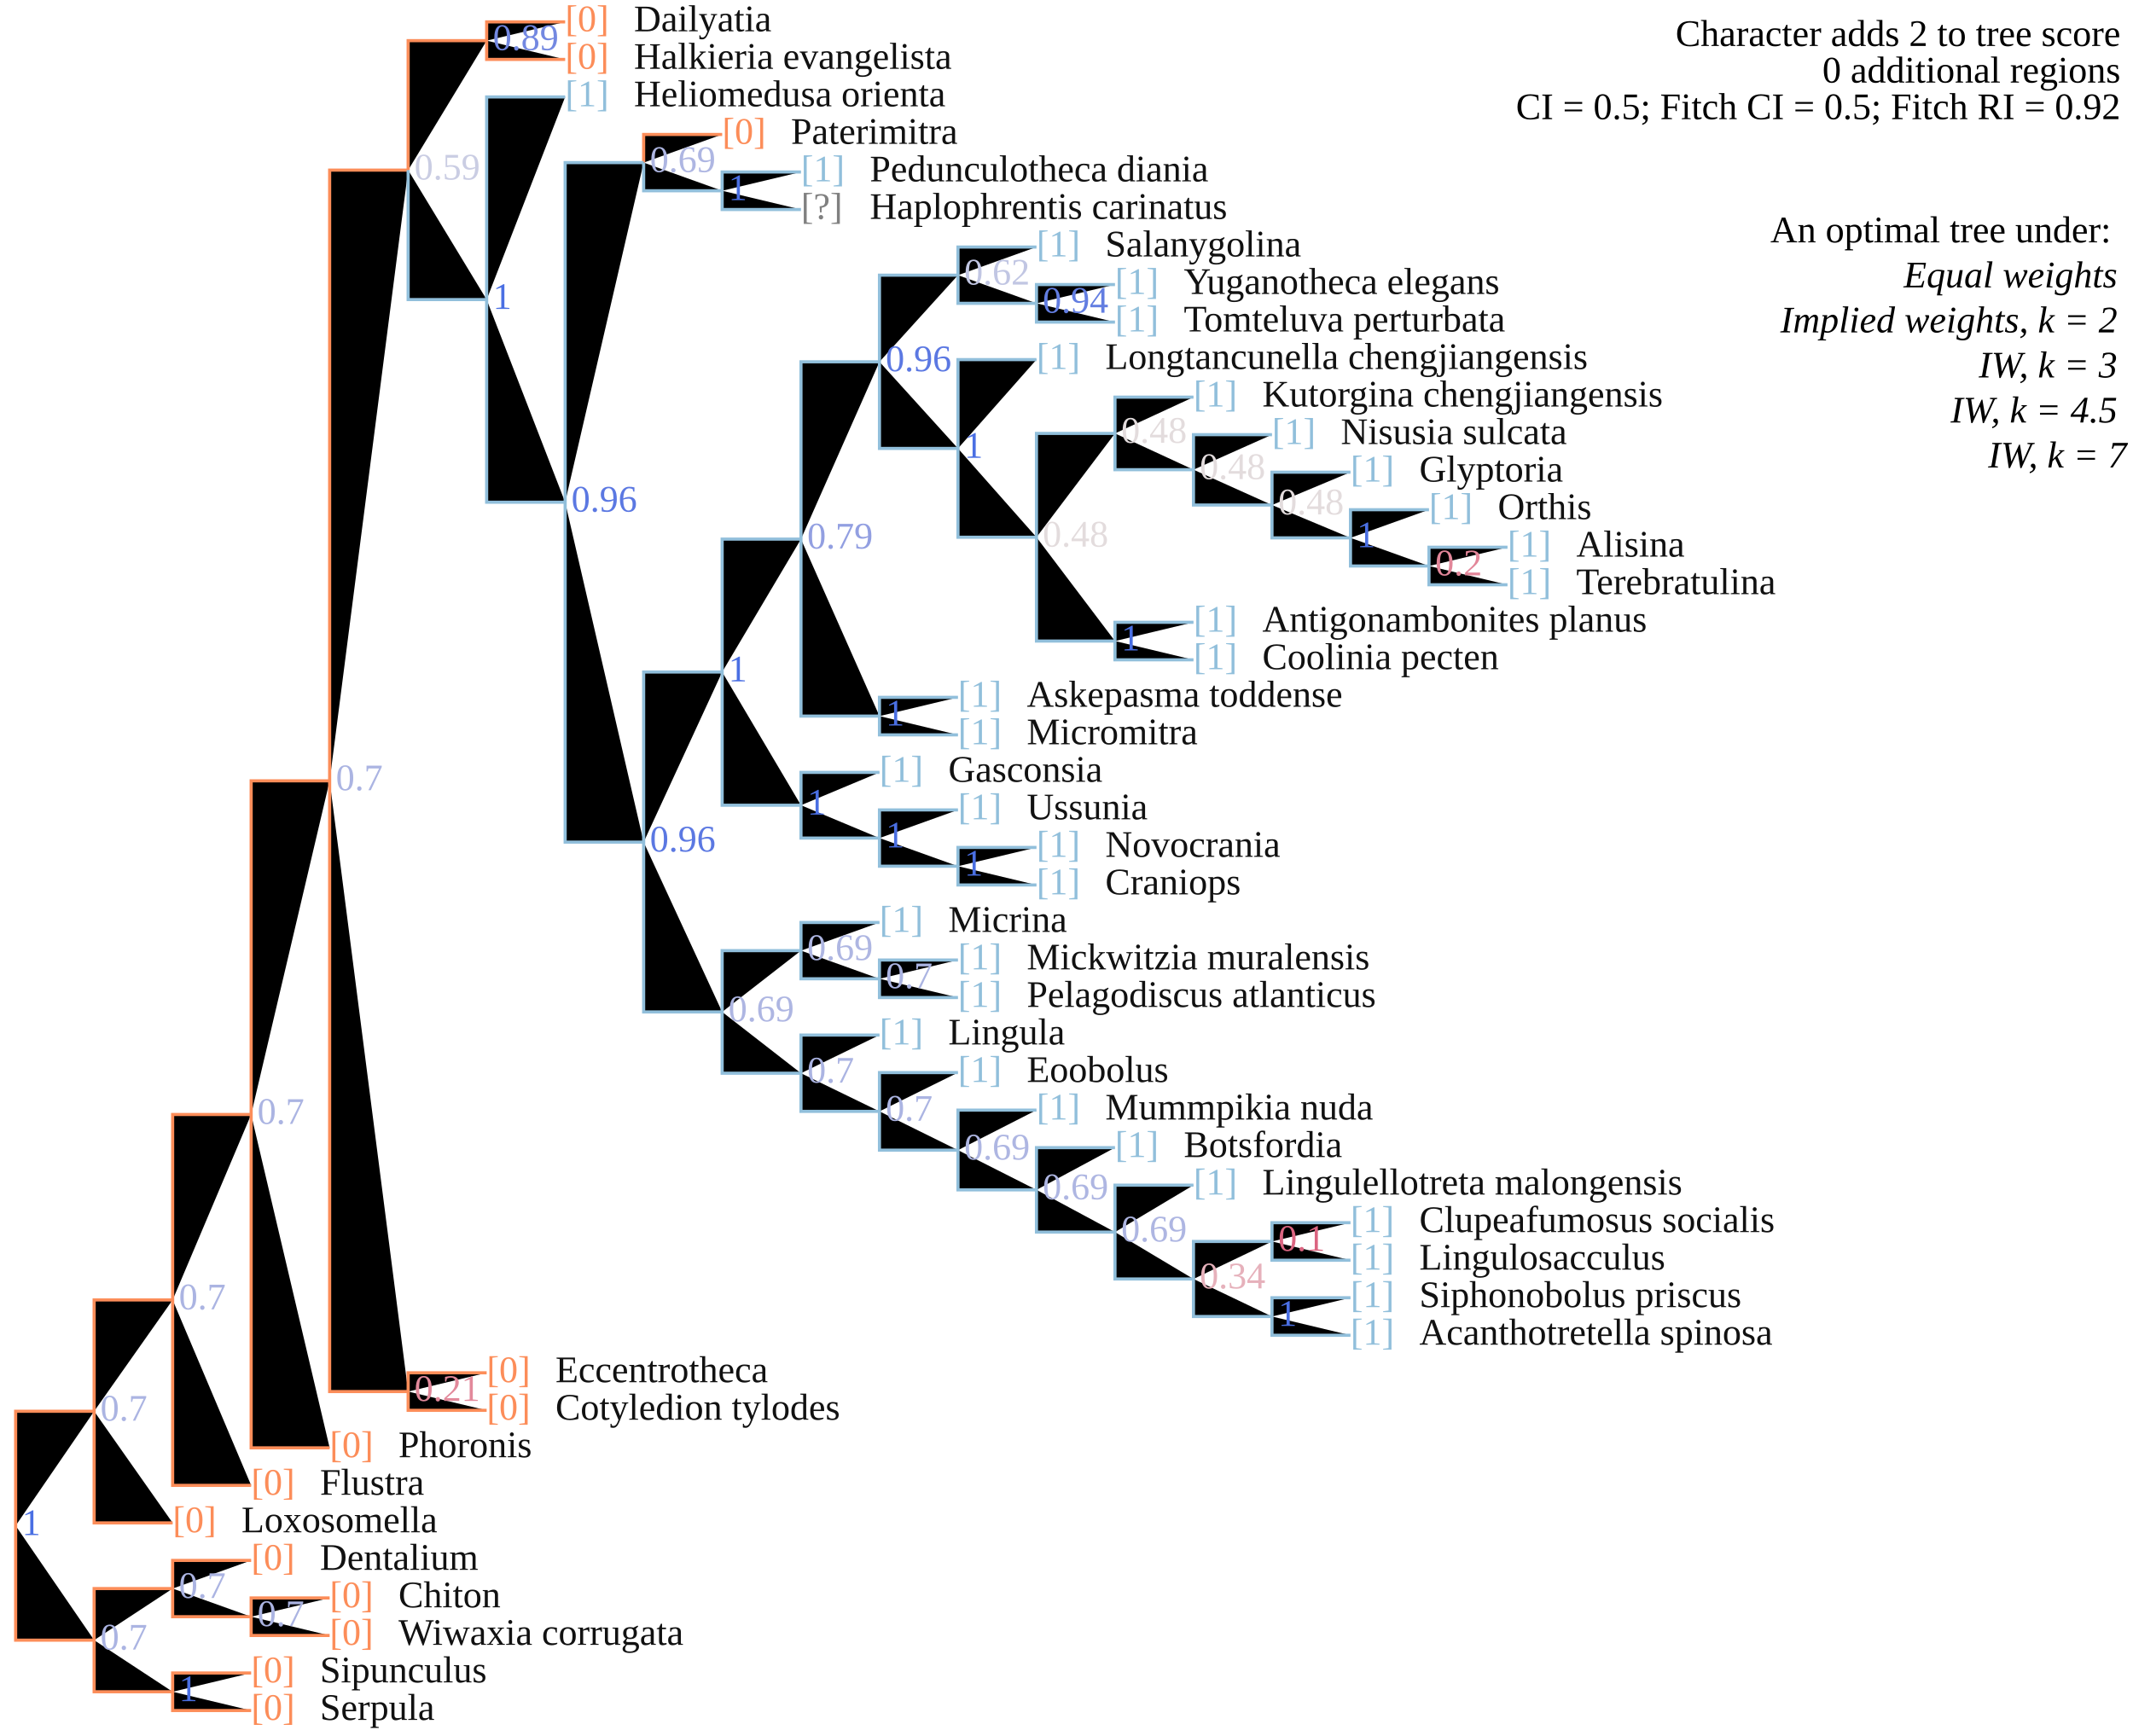
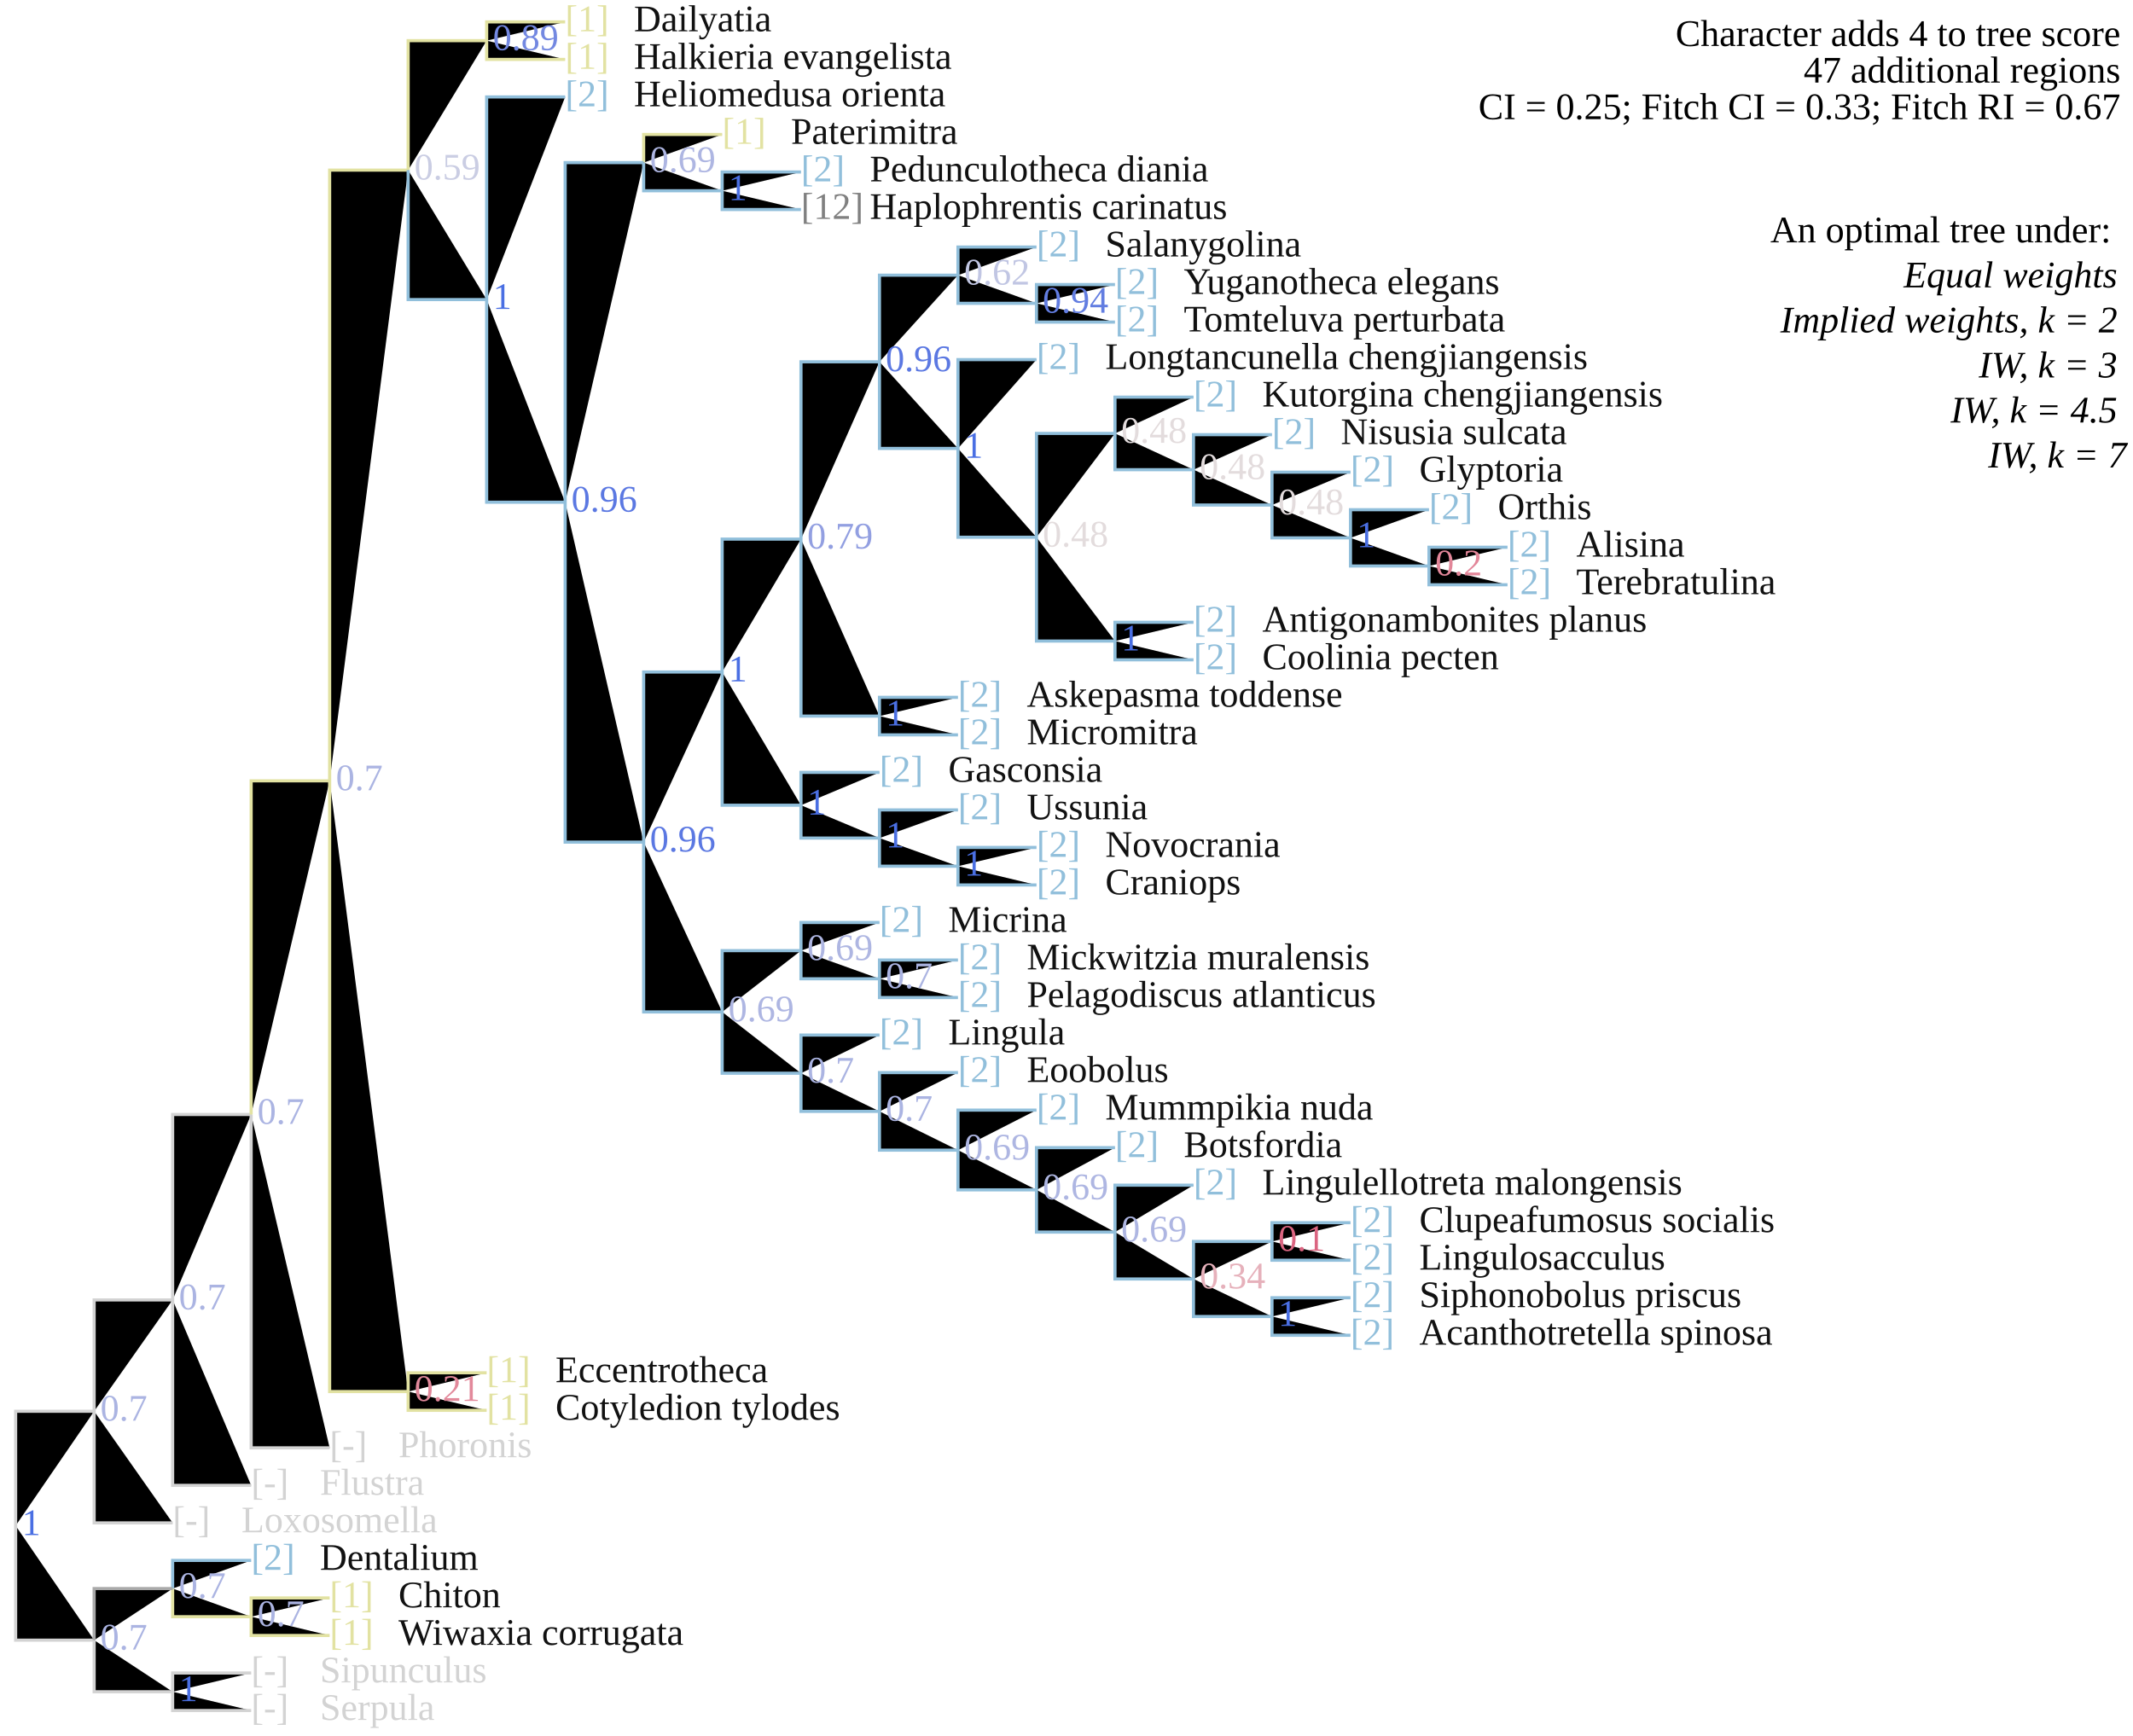
<svg xmlns="http://www.w3.org/2000/svg" version="1.1" width="682" height="555" class="tree" data-char="3">
-   <text x="678" y="14.7" text-anchor="end" class="stepsLabel">Character adds <tspan class="score">2</tspan> to tree score</text>
+   <text x="678" y="14.7" text-anchor="end" class="stepsLabel">Character adds <tspan class="score">4</tspan> to tree score</text>
  <text x="678" y="26.4" text-anchor="end" class="stepsLabel">
-     <tspan class="score">0</tspan> additional regions</text>
-   <text x="678" y="38.1" text-anchor="end" class="stepsLabel">CI = 0.5; Fitch CI = 0.5; Fitch RI = 0.92</text>
+     <tspan class="score">47</tspan> additional regions</text>
+   <text x="678" y="38.1" text-anchor="end" class="stepsLabel">CI = 0.25; Fitch CI = 0.33; Fitch RI = 0.67</text>
  <text x="678" y="61.5" text-anchor="end" class="stepsLabel">
    <tspan dy="16">An optimal tree under:</tspan>
    <tspan x="680" style="font-style:italic" class="thisAn" dy="1.2em">Equal weights</tspan>
    <tspan x="680" style="font-style:italic" class="notThisAn" dy="1.2em">Implied weights, k = 2</tspan>
    <tspan x="680" style="font-style:italic" class="notThisAn" dy="1.2em">IW, k = 3</tspan>
    <tspan x="680" style="font-style:italic" class="notThisAn" dy="1.2em">IW, k = 4.5</tspan>
    <tspan x="680" style="font-style:italic" class="notThisAn" dy="1.2em">IW, k = 7</tspan>
  </text>
-   <text x="80.3" y="538" fill="#fc8d59" class="flag">[0]</text>
-   <text x="102.3" y="538" fill="#111" class="taxonLabel">Sipunculus</text>
-   <text x="80.3" y="550" fill="#fc8d59" class="flag">[0]</text>
-   <text x="102.3" y="550" fill="#111" class="taxonLabel">Serpula</text>
-   <text x="105.4" y="514" fill="#fc8d59" class="flag">[0]</text>
+   <text x="80.3" y="538" fill="lightgrey" class="flag">[-]</text>
+   <text x="102.3" y="538" fill="#d3d3d3" class="taxonLabel">Sipunculus</text>
+   <text x="80.3" y="550" fill="lightgrey" class="flag">[-]</text>
+   <text x="102.3" y="550" fill="#d3d3d3" class="taxonLabel">Serpula</text>
+   <text x="105.4" y="514" fill="#e2e2a2" class="flag">[1]</text>
  <text x="127.4" y="514" fill="#111" class="taxonLabel">Chiton</text>
-   <text x="105.4" y="526" fill="#fc8d59" class="flag">[0]</text>
+   <text x="105.4" y="526" fill="#e2e2a2" class="flag">[1]</text>
  <text x="127.4" y="526" fill="#111" class="taxonLabel">Wiwaxia corrugata</text>
-   <text x="80.3" y="502" fill="#fc8d59" class="flag">[0]</text>
+   <text x="80.3" y="502" fill="#91bfdb" class="flag">[2]</text>
  <text x="102.3" y="502" fill="#111" class="taxonLabel">Dentalium</text>
-   <text x="155.6" y="442" fill="#fc8d59" class="flag">[0]</text>
+   <text x="155.6" y="442" fill="#e2e2a2" class="flag">[1]</text>
  <text x="177.6" y="442" fill="#111" class="taxonLabel">Eccentrotheca</text>
-   <text x="155.6" y="454" fill="#fc8d59" class="flag">[0]</text>
+   <text x="155.6" y="454" fill="#e2e2a2" class="flag">[1]</text>
  <text x="177.6" y="454" fill="#111" class="taxonLabel">Cotyledion tylodes</text>
-   <text x="431.8" y="418" fill="#91bfdb" class="flag">[1]</text>
+   <text x="431.8" y="418" fill="#91bfdb" class="flag">[2]</text>
  <text x="453.8" y="418" fill="#111" class="taxonLabel">Siphonobolus priscus</text>
-   <text x="431.8" y="430" fill="#91bfdb" class="flag">[1]</text>
+   <text x="431.8" y="430" fill="#91bfdb" class="flag">[2]</text>
  <text x="453.8" y="430" fill="#111" class="taxonLabel">Acanthotretella spinosa</text>
-   <text x="431.8" y="394" fill="#91bfdb" class="flag">[1]</text>
+   <text x="431.8" y="394" fill="#91bfdb" class="flag">[2]</text>
  <text x="453.8" y="394" fill="#111" class="taxonLabel">Clupeafumosus socialis</text>
-   <text x="431.8" y="406" fill="#91bfdb" class="flag">[1]</text>
+   <text x="431.8" y="406" fill="#91bfdb" class="flag">[2]</text>
  <text x="453.8" y="406" fill="#111" class="taxonLabel">Lingulosacculus</text>
-   <text x="381.6" y="382" fill="#91bfdb" class="flag">[1]</text>
+   <text x="381.6" y="382" fill="#91bfdb" class="flag">[2]</text>
  <text x="403.6" y="382" fill="#111" class="taxonLabel">Lingulellotreta malongensis</text>
-   <text x="356.5" y="370" fill="#91bfdb" class="flag">[1]</text>
+   <text x="356.5" y="370" fill="#91bfdb" class="flag">[2]</text>
  <text x="378.5" y="370" fill="#111" class="taxonLabel">Botsfordia</text>
-   <text x="331.4" y="358" fill="#91bfdb" class="flag">[1]</text>
+   <text x="331.4" y="358" fill="#91bfdb" class="flag">[2]</text>
  <text x="353.4" y="358" fill="#111" class="taxonLabel">Mummpikia nuda</text>
-   <text x="306.3" y="346" fill="#91bfdb" class="flag">[1]</text>
+   <text x="306.3" y="346" fill="#91bfdb" class="flag">[2]</text>
  <text x="328.3" y="346" fill="#111" class="taxonLabel">Eoobolus</text>
-   <text x="281.2" y="334" fill="#91bfdb" class="flag">[1]</text>
+   <text x="281.2" y="334" fill="#91bfdb" class="flag">[2]</text>
  <text x="303.2" y="334" fill="#111" class="taxonLabel">Lingula</text>
-   <text x="306.3" y="310" fill="#91bfdb" class="flag">[1]</text>
+   <text x="306.3" y="310" fill="#91bfdb" class="flag">[2]</text>
  <text x="328.3" y="310" fill="#111" class="taxonLabel">Mickwitzia muralensis</text>
-   <text x="306.3" y="322" fill="#91bfdb" class="flag">[1]</text>
+   <text x="306.3" y="322" fill="#91bfdb" class="flag">[2]</text>
  <text x="328.3" y="322" fill="#111" class="taxonLabel">Pelagodiscus atlanticus</text>
-   <text x="281.2" y="298" fill="#91bfdb" class="flag">[1]</text>
+   <text x="281.2" y="298" fill="#91bfdb" class="flag">[2]</text>
  <text x="303.2" y="298" fill="#111" class="taxonLabel">Micrina</text>
-   <text x="331.4" y="274" fill="#91bfdb" class="flag">[1]</text>
+   <text x="331.4" y="274" fill="#91bfdb" class="flag">[2]</text>
  <text x="353.4" y="274" fill="#111" class="taxonLabel">Novocrania</text>
-   <text x="331.4" y="286" fill="#91bfdb" class="flag">[1]</text>
+   <text x="331.4" y="286" fill="#91bfdb" class="flag">[2]</text>
  <text x="353.4" y="286" fill="#111" class="taxonLabel">Craniops</text>
-   <text x="306.3" y="262" fill="#91bfdb" class="flag">[1]</text>
+   <text x="306.3" y="262" fill="#91bfdb" class="flag">[2]</text>
  <text x="328.3" y="262" fill="#111" class="taxonLabel">Ussunia</text>
-   <text x="281.2" y="250" fill="#91bfdb" class="flag">[1]</text>
+   <text x="281.2" y="250" fill="#91bfdb" class="flag">[2]</text>
  <text x="303.2" y="250" fill="#111" class="taxonLabel">Gasconsia</text>
-   <text x="306.3" y="226" fill="#91bfdb" class="flag">[1]</text>
+   <text x="306.3" y="226" fill="#91bfdb" class="flag">[2]</text>
  <text x="328.3" y="226" fill="#111" class="taxonLabel">Askepasma toddense</text>
-   <text x="306.3" y="238" fill="#91bfdb" class="flag">[1]</text>
+   <text x="306.3" y="238" fill="#91bfdb" class="flag">[2]</text>
  <text x="328.3" y="238" fill="#111" class="taxonLabel">Micromitra</text>
-   <text x="381.6" y="202" fill="#91bfdb" class="flag">[1]</text>
+   <text x="381.6" y="202" fill="#91bfdb" class="flag">[2]</text>
  <text x="403.6" y="202" fill="#111" class="taxonLabel">Antigonambonites planus</text>
-   <text x="381.6" y="214" fill="#91bfdb" class="flag">[1]</text>
+   <text x="381.6" y="214" fill="#91bfdb" class="flag">[2]</text>
  <text x="403.6" y="214" fill="#111" class="taxonLabel">Coolinia pecten</text>
-   <text x="482" y="178" fill="#91bfdb" class="flag">[1]</text>
+   <text x="482" y="178" fill="#91bfdb" class="flag">[2]</text>
  <text x="504" y="178" fill="#111" class="taxonLabel">Alisina</text>
-   <text x="482" y="190" fill="#91bfdb" class="flag">[1]</text>
+   <text x="482" y="190" fill="#91bfdb" class="flag">[2]</text>
  <text x="504" y="190" fill="#111" class="taxonLabel">Terebratulina</text>
-   <text x="456.9" y="166" fill="#91bfdb" class="flag">[1]</text>
+   <text x="456.9" y="166" fill="#91bfdb" class="flag">[2]</text>
  <text x="478.9" y="166" fill="#111" class="taxonLabel">Orthis</text>
-   <text x="431.8" y="154" fill="#91bfdb" class="flag">[1]</text>
+   <text x="431.8" y="154" fill="#91bfdb" class="flag">[2]</text>
  <text x="453.8" y="154" fill="#111" class="taxonLabel">Glyptoria</text>
-   <text x="406.7" y="142" fill="#91bfdb" class="flag">[1]</text>
+   <text x="406.7" y="142" fill="#91bfdb" class="flag">[2]</text>
  <text x="428.7" y="142" fill="#111" class="taxonLabel">Nisusia sulcata</text>
-   <text x="381.6" y="130" fill="#91bfdb" class="flag">[1]</text>
+   <text x="381.6" y="130" fill="#91bfdb" class="flag">[2]</text>
  <text x="403.6" y="130" fill="#111" class="taxonLabel">Kutorgina chengjiangensis</text>
-   <text x="331.4" y="118" fill="#91bfdb" class="flag">[1]</text>
+   <text x="331.4" y="118" fill="#91bfdb" class="flag">[2]</text>
  <text x="353.4" y="118" fill="#111" class="taxonLabel">Longtancunella chengjiangensis</text>
-   <text x="356.5" y="94" fill="#91bfdb" class="flag">[1]</text>
+   <text x="356.5" y="94" fill="#91bfdb" class="flag">[2]</text>
  <text x="378.5" y="94" fill="#111" class="taxonLabel">Yuganotheca elegans</text>
-   <text x="356.5" y="106" fill="#91bfdb" class="flag">[1]</text>
+   <text x="356.5" y="106" fill="#91bfdb" class="flag">[2]</text>
  <text x="378.5" y="106" fill="#111" class="taxonLabel">Tomteluva perturbata</text>
-   <text x="331.4" y="82" fill="#91bfdb" class="flag">[1]</text>
+   <text x="331.4" y="82" fill="#91bfdb" class="flag">[2]</text>
  <text x="353.4" y="82" fill="#111" class="taxonLabel">Salanygolina</text>
-   <text x="256.1" y="58" fill="#91bfdb" class="flag">[1]</text>
+   <text x="256.1" y="58" fill="#91bfdb" class="flag">[2]</text>
  <text x="278.1" y="58" fill="#111" class="taxonLabel">Pedunculotheca diania</text>
-   <text x="256.1" y="70" fill="grey" class="flag">[?]</text>
+   <text x="256.1" y="70" fill="grey" class="flag">[12]</text>
  <text x="278.1" y="70" fill="#111" class="taxonLabel">Haplophrentis carinatus</text>
-   <text x="230.9" y="46" fill="#fc8d59" class="flag">[0]</text>
+   <text x="230.9" y="46" fill="#e2e2a2" class="flag">[1]</text>
  <text x="252.9" y="46" fill="#111" class="taxonLabel">Paterimitra</text>
-   <text x="180.7" y="34" fill="#91bfdb" class="flag">[1]</text>
+   <text x="180.7" y="34" fill="#91bfdb" class="flag">[2]</text>
  <text x="202.7" y="34" fill="#111" class="taxonLabel">Heliomedusa orienta</text>
-   <text x="180.7" y="10" fill="#fc8d59" class="flag">[0]</text>
+   <text x="180.7" y="10" fill="#e2e2a2" class="flag">[1]</text>
  <text x="202.7" y="10" fill="#111" class="taxonLabel">Dailyatia</text>
-   <text x="180.7" y="22" fill="#fc8d59" class="flag">[0]</text>
+   <text x="180.7" y="22" fill="#e2e2a2" class="flag">[1]</text>
  <text x="202.7" y="22" fill="#111" class="taxonLabel">Halkieria evangelista</text>
-   <text x="105.4" y="466" fill="#fc8d59" class="flag">[0]</text>
-   <text x="127.4" y="466" fill="#111" class="taxonLabel">Phoronis</text>
-   <text x="80.3" y="478" fill="#fc8d59" class="flag">[0]</text>
-   <text x="102.3" y="478" fill="#111" class="taxonLabel">Flustra</text>
-   <text x="55.2" y="490" fill="#fc8d59" class="flag">[0]</text>
-   <text x="77.2" y="490" fill="#111" class="taxonLabel">Loxosomella</text>
-   <path d="M5,487.9V451.3H30.1M30.1,451.3V415.7H55.2M55.2,415.7V356.4H80.3M80.3,356.4V249.7H105.4M105.4,249.7V54.4H130.5M130.5,54.4V13H155.6M155.6,13V7H180.7M155.6,13V19H180.7M205.8,52V43H230.9M105.4,249.7V445H130.5M130.5,445V439H155.6M130.5,445V451H155.6M80.3,356.4V463H105.4M55.2,415.7V475H80.3M30.1,451.3V487H55.2M5,487.9V524.5H30.1M30.1,524.5V508H55.2M55.2,508V499H80.3M55.2,508V517H80.3M80.3,517V511H105.4M80.3,517V523H105.4M30.1,524.5V541H55.2M55.2,541V535H80.3M55.2,541V547H80.3" stroke="#fc8d59" />
-   <path d="M130.5,54.4V95.8H155.6M155.6,95.8V31H180.7M155.6,95.8V160.6H180.7M180.7,160.6V52H205.8M205.8,52V61H230.9M230.9,61V55H256.1M230.9,61V67H256.1M180.7,160.6V269.3H205.8M205.8,269.3V214.9H230.9M230.9,214.9V172.4H256.1M256.1,172.4V115.7H281.2M281.2,115.7V88H306.3M306.3,88V79H331.4M306.3,88V97H331.4M331.4,97V91H356.5M331.4,97V103H356.5M281.2,115.7V143.4H306.3M306.3,143.4V115H331.4M306.3,143.4V171.8H331.4M331.4,171.8V138.6H356.5M356.5,138.6V127H381.6M356.5,138.6V150.2H381.6M381.6,150.2V139H406.7M381.6,150.2V161.5H406.7M406.7,161.5V151H431.8M406.7,161.5V172H431.8M431.8,172V163H456.9M431.8,172V181H456.9M456.9,181V175H482M456.9,181V187H482M331.4,171.8V205H356.5M356.5,205V199H381.6M356.5,205V211H381.6M256.1,172.4V229H281.2M281.2,229V223H306.3M281.2,229V235H306.3M230.9,214.9V257.5H256.1M256.1,257.5V247H281.2M256.1,257.5V268H281.2M281.2,268V259H306.3M281.2,268V277H306.3M306.3,277V271H331.4M306.3,277V283H331.4M205.8,269.3V323.6H230.9M230.9,323.6V304H256.1M256.1,304V295H281.2M256.1,304V313H281.2M281.2,313V307H306.3M281.2,313V319H306.3M230.9,323.6V343.2H256.1M256.1,343.2V331H281.2M256.1,343.2V355.4H281.2M281.2,355.4V343H306.3M281.2,355.4V367.8H306.3M306.3,367.8V355H331.4M306.3,367.8V380.5H331.4M331.4,380.5V367H356.5M331.4,380.5V394H356.5M356.5,394V379H381.6M356.5,394V409H381.6M381.6,409V397H406.7M406.7,397V391H431.8M406.7,397V403H431.8M381.6,409V421H406.7M406.7,421V415H431.8M406.7,421V427H431.8" stroke="#91bfdb" />
+   <text x="105.4" y="466" fill="lightgrey" class="flag">[-]</text>
+   <text x="127.4" y="466" fill="#d3d3d3" class="taxonLabel">Phoronis</text>
+   <text x="80.3" y="478" fill="lightgrey" class="flag">[-]</text>
+   <text x="102.3" y="478" fill="#d3d3d3" class="taxonLabel">Flustra</text>
+   <text x="55.2" y="490" fill="lightgrey" class="flag">[-]</text>
+   <text x="77.2" y="490" fill="#d3d3d3" class="taxonLabel">Loxosomella</text>
+   <path d="M5,487.9V451.3H30.1M30.1,451.3V415.7H55.2M55.2,415.7V356.4H80.3M80.3,356.4V463H105.4M55.2,415.7V475H80.3M30.1,451.3V487H55.2M5,487.9V524.5H30.1M30.1,524.5V541H55.2M55.2,541V535H80.3M55.2,541V547H80.3" stroke="lightgrey" class="inapplicable" />
+   <path d="M80.3,356.4V249.7H105.4M105.4,249.7V54.4H130.5M130.5,54.4V13H155.6M155.6,13V7H180.7M155.6,13V19H180.7M205.8,52V43H230.9M105.4,249.7V445H130.5M130.5,445V439H155.6M130.5,445V451H155.6M55.2,508V517H80.3M80.3,517V511H105.4M80.3,517V523H105.4" stroke="#e2e2a2" />
+   <path d="M130.5,54.4V95.8H155.6M155.6,95.8V31H180.7M155.6,95.8V160.6H180.7M180.7,160.6V52H205.8M205.8,52V61H230.9M230.9,61V55H256.1M230.9,61V67H256.1M180.7,160.6V269.3H205.8M205.8,269.3V214.9H230.9M230.9,214.9V172.4H256.1M256.1,172.4V115.7H281.2M281.2,115.7V88H306.3M306.3,88V79H331.4M306.3,88V97H331.4M331.4,97V91H356.5M331.4,97V103H356.5M281.2,115.7V143.4H306.3M306.3,143.4V115H331.4M306.3,143.4V171.8H331.4M331.4,171.8V138.6H356.5M356.5,138.6V127H381.6M356.5,138.6V150.2H381.6M381.6,150.2V139H406.7M381.6,150.2V161.5H406.7M406.7,161.5V151H431.8M406.7,161.5V172H431.8M431.8,172V163H456.9M431.8,172V181H456.9M456.9,181V175H482M456.9,181V187H482M331.4,171.8V205H356.5M356.5,205V199H381.6M356.5,205V211H381.6M256.1,172.4V229H281.2M281.2,229V223H306.3M281.2,229V235H306.3M230.9,214.9V257.5H256.1M256.1,257.5V247H281.2M256.1,257.5V268H281.2M281.2,268V259H306.3M281.2,268V277H306.3M306.3,277V271H331.4M306.3,277V283H331.4M205.8,269.3V323.6H230.9M230.9,323.6V304H256.1M256.1,304V295H281.2M256.1,304V313H281.2M281.2,313V307H306.3M281.2,313V319H306.3M230.9,323.6V343.2H256.1M256.1,343.2V331H281.2M256.1,343.2V355.4H281.2M281.2,355.4V343H306.3M281.2,355.4V367.8H306.3M306.3,367.8V355H331.4M306.3,367.8V380.5H331.4M331.4,380.5V367H356.5M331.4,380.5V394H356.5M356.5,394V379H381.6M356.5,394V409H381.6M381.6,409V397H406.7M406.7,397V391H431.8M406.7,397V403H431.8M381.6,409V421H406.7M406.7,421V415H431.8M406.7,421V427H431.8M55.2,508V499H80.3" stroke="#91bfdb" />
+   <path d="M30.1,524.5V508H55.2" stroke="darkgrey" />
  <text x="7" y="490.9" class="node" fill="#4A6FE3">1</text>
  <text x="32.1" y="454.3" class="node" fill="#ABB4E2">0.7</text>
  <text x="57.2" y="418.7" class="node" fill="#ABB4E2">0.7</text>
  <text x="82.3" y="359.4" class="node" fill="#ABB4E2">0.7</text>
  <text x="107.4" y="252.7" class="node" fill="#ABB4E2">0.7</text>
  <text x="132.5" y="57.4" class="node" fill="#CACDE3">0.59</text>
  <text x="157.6" y="16" class="node" fill="#7388E1">0.89</text>
  <text x="157.6" y="98.8" class="node" fill="#4A6FE3">1</text>
  <text x="182.7" y="163.6" class="node" fill="#5B78E2">0.96</text>
  <text x="207.8" y="55" class="node" fill="#AEB6E2">0.69</text>
  <text x="232.9" y="64" class="node" fill="#4A6FE3">1</text>
  <text x="207.8" y="272.3" class="node" fill="#5B78E2">0.96</text>
  <text x="232.9" y="217.9" class="node" fill="#4A6FE3">1</text>
  <text x="258.1" y="175.4" class="node" fill="#929FE1">0.79</text>
  <text x="283.2" y="118.7" class="node" fill="#5B78E2">0.96</text>
  <text x="308.3" y="91" class="node" fill="#C1C6E3">0.62</text>
  <text x="333.4" y="100" class="node" fill="#627DE1">0.94</text>
  <text x="308.3" y="146.4" class="node" fill="#4A6FE3">1</text>
  <text x="333.4" y="174.8" class="node" fill="#E3DCDD">0.48</text>
  <text x="358.5" y="141.6" class="node" fill="#E3DCDD">0.48</text>
  <text x="383.6" y="153.2" class="node" fill="#E3DCDD">0.48</text>
  <text x="408.7" y="164.5" class="node" fill="#E3DCDD">0.48</text>
  <text x="433.8" y="175" class="node" fill="#4A6FE3">1</text>
  <text x="458.9" y="184" class="node" fill="#E28699">0.2</text>
  <text x="358.5" y="208" class="node" fill="#4A6FE3">1</text>
  <text x="283.2" y="232" class="node" fill="#4A6FE3">1</text>
  <text x="258.1" y="260.5" class="node" fill="#4A6FE3">1</text>
  <text x="283.2" y="271" class="node" fill="#4A6FE3">1</text>
  <text x="308.3" y="280" class="node" fill="#4A6FE3">1</text>
  <text x="232.9" y="326.6" class="node" fill="#AEB6E2">0.69</text>
  <text x="258.1" y="307" class="node" fill="#AEB6E2">0.69</text>
  <text x="283.2" y="316" class="node" fill="#ABB4E2">0.7</text>
  <text x="258.1" y="346.2" class="node" fill="#ABB4E2">0.7</text>
  <text x="283.2" y="358.4" class="node" fill="#ABB4E2">0.7</text>
  <text x="308.3" y="370.8" class="node" fill="#AEB6E2">0.69</text>
  <text x="333.4" y="383.5" class="node" fill="#AEB6E2">0.69</text>
  <text x="358.5" y="397" class="node" fill="#AEB6E2">0.69</text>
  <text x="383.6" y="412" class="node" fill="#E6B1BB">0.34</text>
  <text x="408.7" y="400" class="node" fill="#DB6581">0.1</text>
  <text x="408.7" y="424" class="node" fill="#4A6FE3">1</text>
  <text x="132.5" y="448" class="node" fill="#E2899B">0.21</text>
  <text x="32.1" y="527.5" class="node" fill="#ABB4E2">0.7</text>
  <text x="57.2" y="511" class="node" fill="#ABB4E2">0.7</text>
  <text x="82.3" y="520" class="node" fill="#ABB4E2">0.7</text>
  <text x="57.2" y="544" class="node" fill="#4A6FE3">1</text>
</svg>
